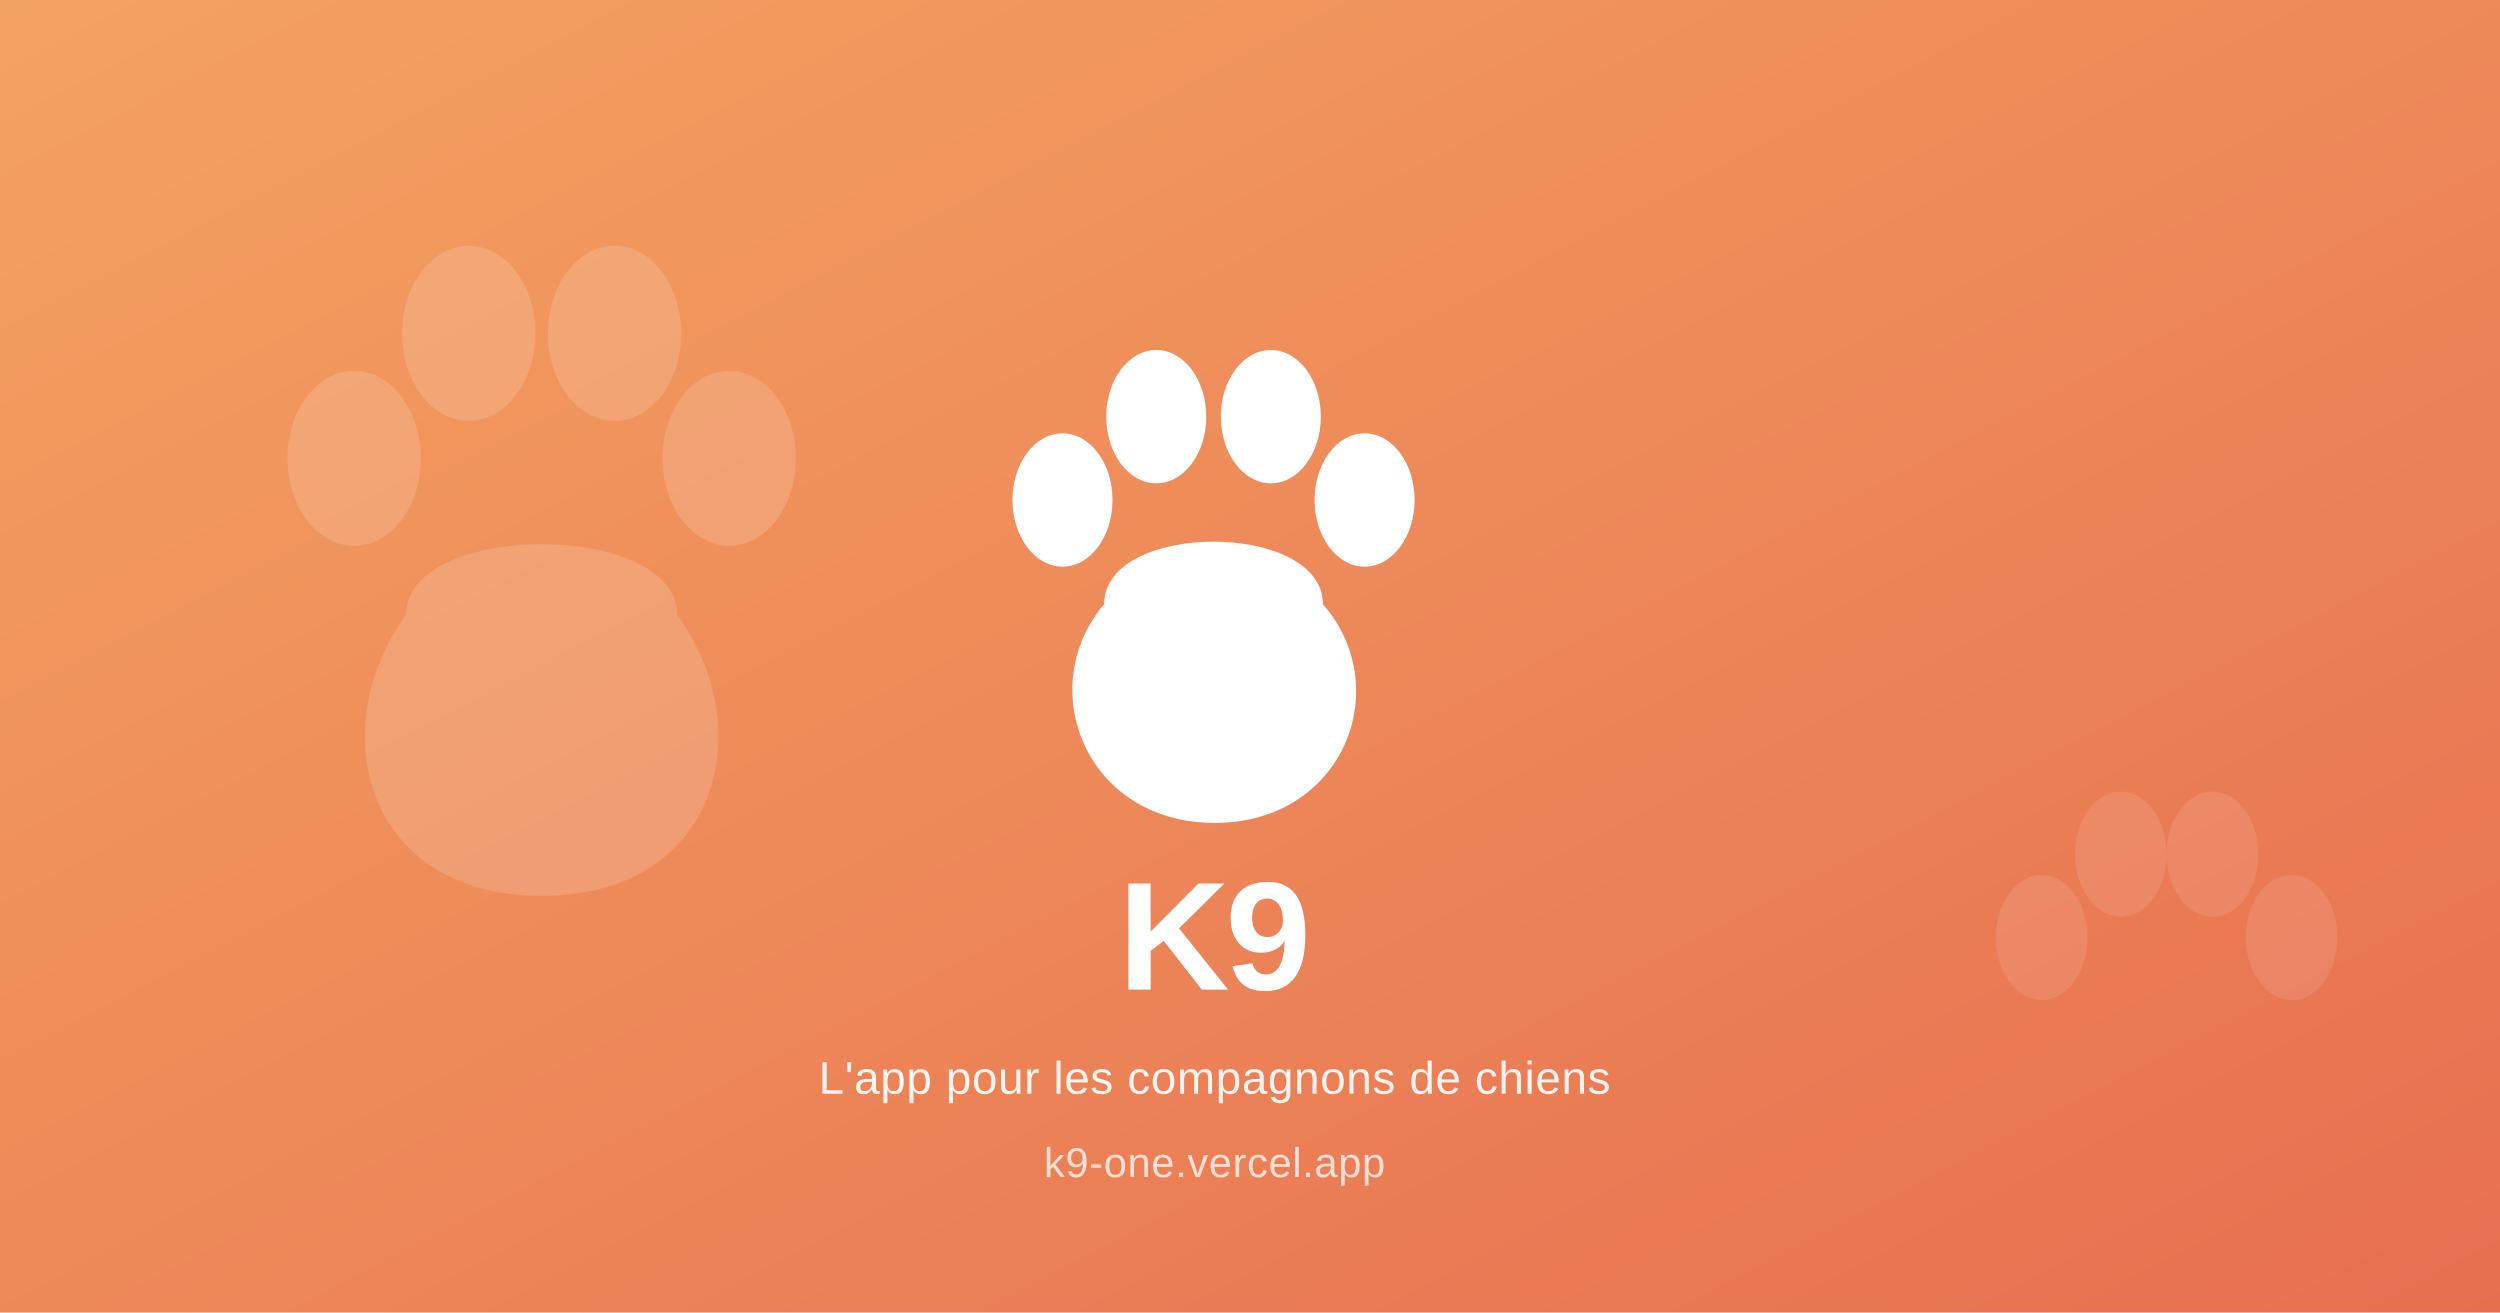
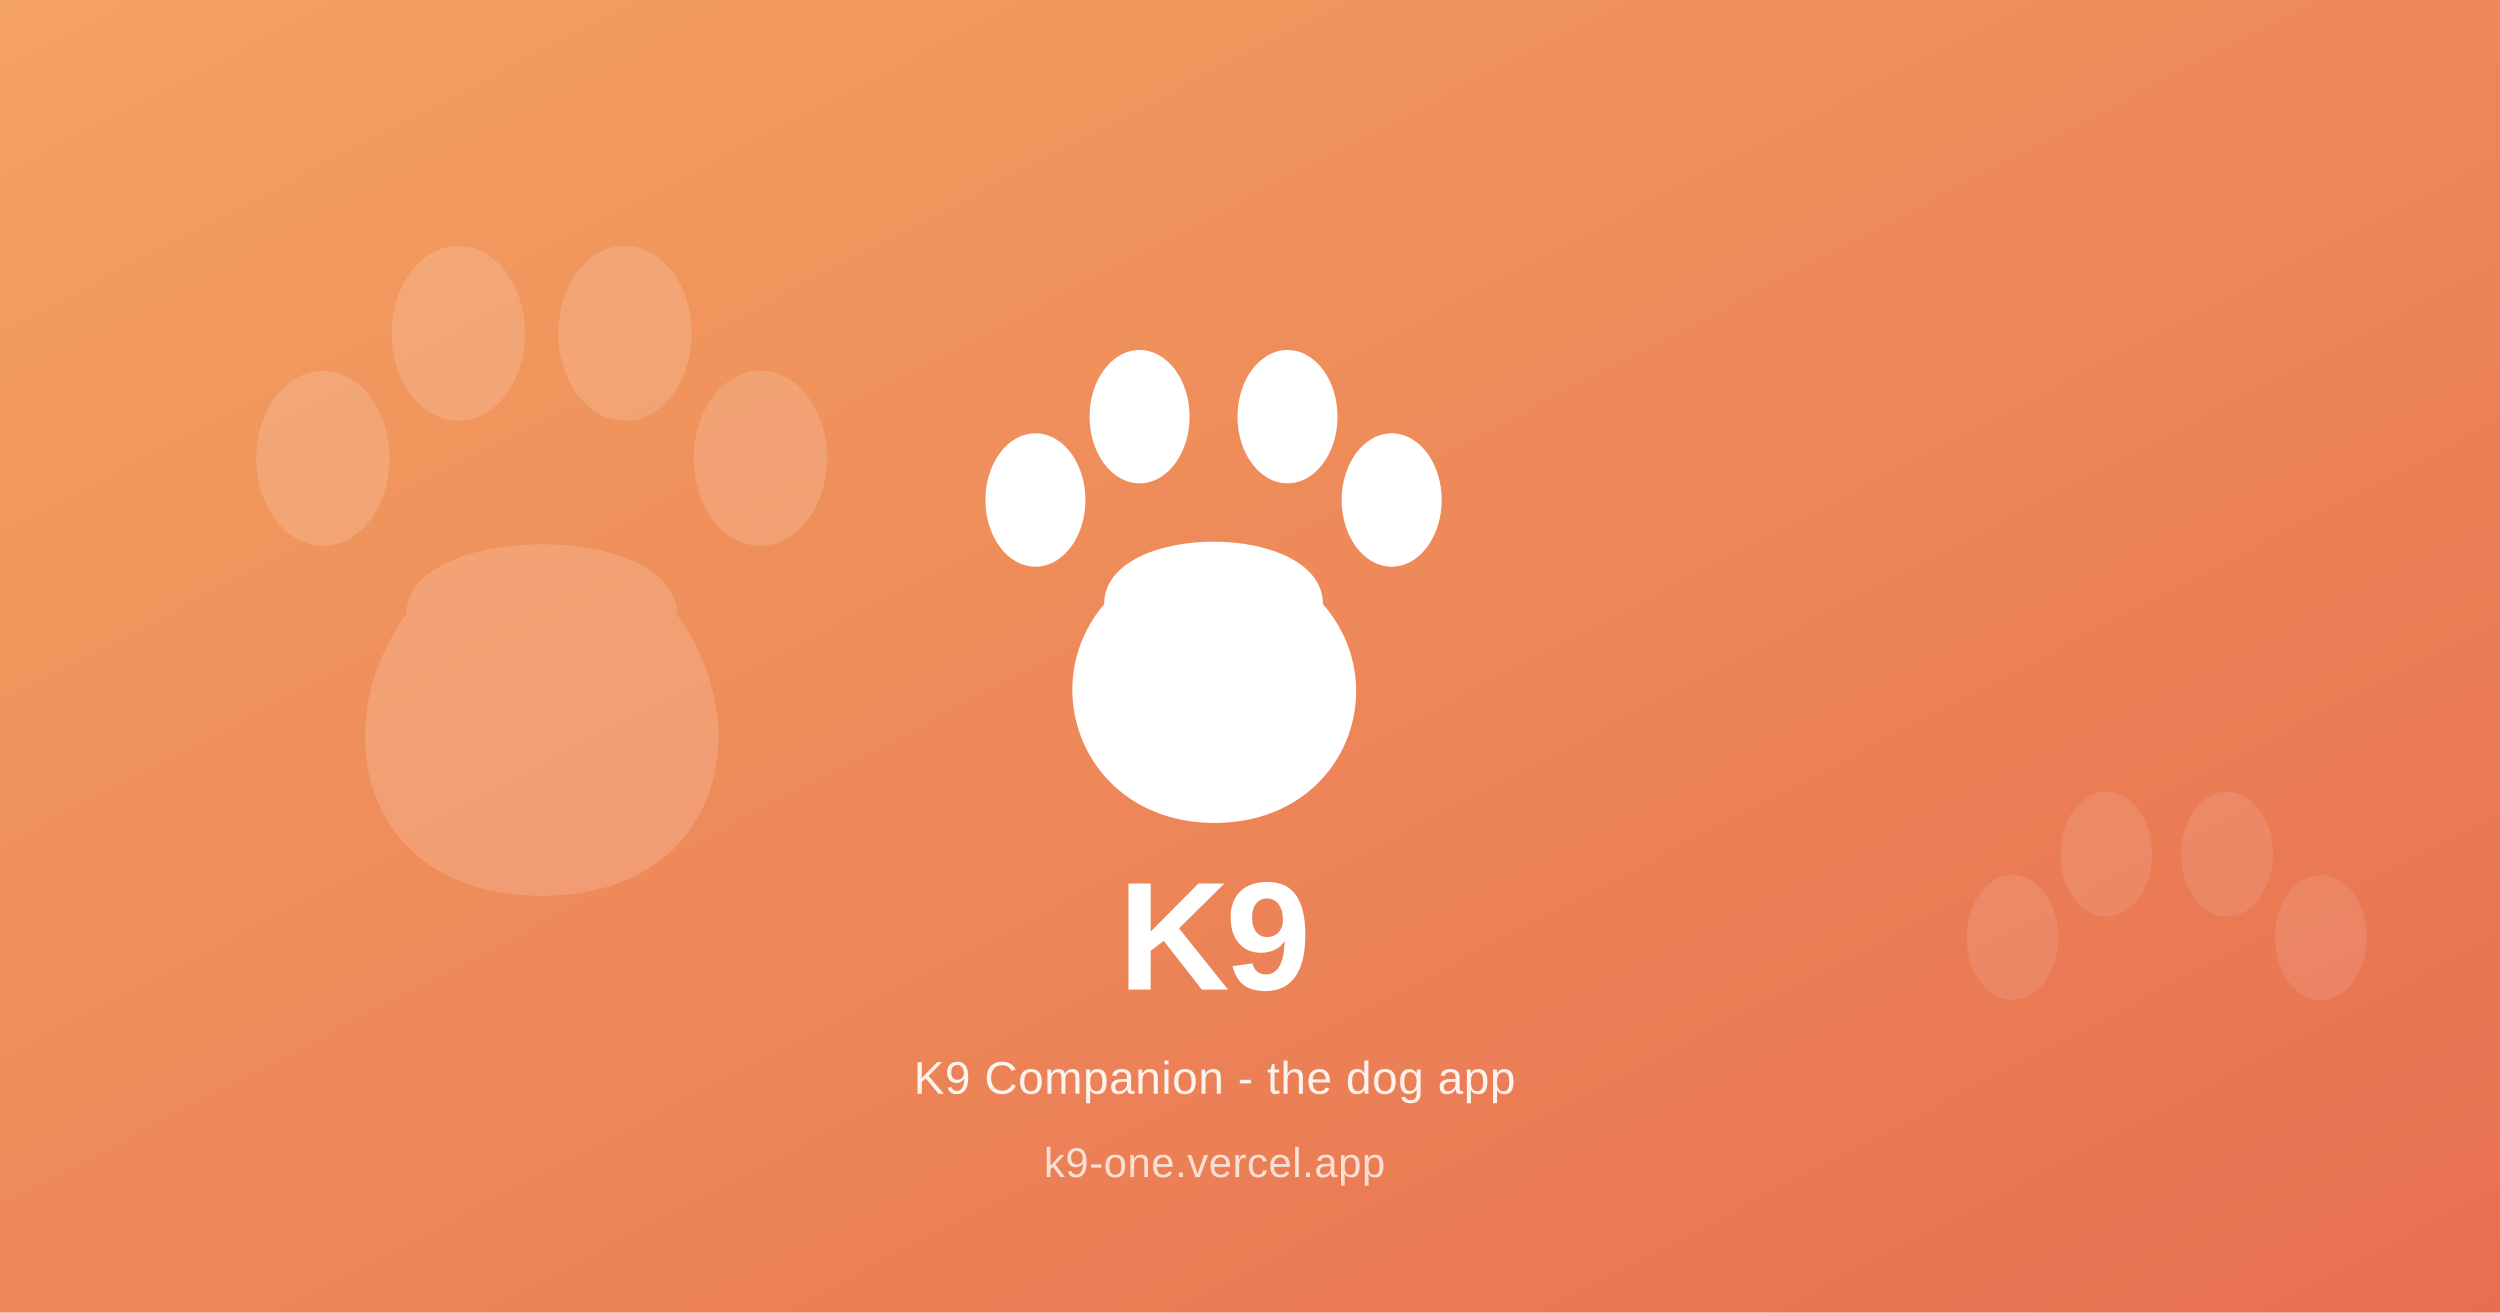
<svg xmlns="http://www.w3.org/2000/svg" viewBox="0 0 1200 630">
  <defs>
    <linearGradient id="bg" x1="0" y1="0" x2="1" y2="1">
      <stop offset="0" stop-color="#f4a261" />
      <stop offset="1" stop-color="#e76f51" />
    </linearGradient>
  </defs>
  <rect x="0" y="0" width="1200" height="630" fill="url(#bg)" />
-   <ellipse cx="170" cy="220" rx="32" ry="42" fill="#ffffff" opacity="0.15" />
-   <ellipse cx="225" cy="160" rx="32" ry="42" fill="#ffffff" opacity="0.15" />
-   <ellipse cx="295" cy="160" rx="32" ry="42" fill="#ffffff" opacity="0.15" />
-   <ellipse cx="350" cy="220" rx="32" ry="42" fill="#ffffff" opacity="0.15" />
+   <ellipse cx="155" cy="220" rx="32" ry="42" fill="#ffffff" opacity="0.15" />
+   <ellipse cx="220" cy="160" rx="32" ry="42" fill="#ffffff" opacity="0.15" />
+   <ellipse cx="300" cy="160" rx="32" ry="42" fill="#ffffff" opacity="0.15" />
+   <ellipse cx="365" cy="220" rx="32" ry="42" fill="#ffffff" opacity="0.15" />
  <path d="M195 295 C 195 250, 325 250, 325 295 C 365 350, 345 430, 260 430 C 175 430, 155 350, 195 295 Z" fill="#ffffff" opacity="0.15" />
-   <ellipse cx="980" cy="450" rx="22" ry="30" fill="#ffffff" opacity="0.10" />
-   <ellipse cx="1018" cy="410" rx="22" ry="30" fill="#ffffff" opacity="0.10" />
-   <ellipse cx="1062" cy="410" rx="22" ry="30" fill="#ffffff" opacity="0.10" />
-   <ellipse cx="1100" cy="450" rx="22" ry="30" fill="#ffffff" opacity="0.10" />
-   <ellipse cx="510" cy="240" rx="24" ry="32" fill="#ffffff" />
-   <ellipse cx="555" cy="200" rx="24" ry="32" fill="#ffffff" />
-   <ellipse cx="610" cy="200" rx="24" ry="32" fill="#ffffff" />
-   <ellipse cx="655" cy="240" rx="24" ry="32" fill="#ffffff" />
+   <ellipse cx="966" cy="450" rx="22" ry="30" fill="#ffffff" opacity="0.10" />
+   <ellipse cx="1011" cy="410" rx="22" ry="30" fill="#ffffff" opacity="0.10" />
+   <ellipse cx="1069" cy="410" rx="22" ry="30" fill="#ffffff" opacity="0.10" />
+   <ellipse cx="1114" cy="450" rx="22" ry="30" fill="#ffffff" opacity="0.10" />
+   <ellipse cx="497" cy="240" rx="24" ry="32" fill="#ffffff" />
+   <ellipse cx="547" cy="200" rx="24" ry="32" fill="#ffffff" />
+   <ellipse cx="618" cy="200" rx="24" ry="32" fill="#ffffff" />
+   <ellipse cx="668" cy="240" rx="24" ry="32" fill="#ffffff" />
  <path d="M530 290 C 530 250, 635 250, 635 290 C 670 330, 645 395, 583 395 C 521 395, 496 330, 530 290 Z" fill="#ffffff" />
  <text x="583" y="475" text-anchor="middle" font-family="-apple-system, BlinkMacSystemFont, 'Helvetica Neue', Arial, sans-serif" font-size="74" font-weight="800" fill="#ffffff" letter-spacing="-2">K9</text>
-   <text x="583" y="525" text-anchor="middle" font-family="-apple-system, BlinkMacSystemFont, 'Helvetica Neue', Arial, sans-serif" font-size="22" font-weight="500" fill="#ffffff" opacity="0.9" letter-spacing="0.3">L'app pour les compagnons de chiens</text>
+   <text x="583" y="525" text-anchor="middle" font-family="-apple-system, BlinkMacSystemFont, 'Helvetica Neue', Arial, sans-serif" font-size="22" font-weight="500" fill="#ffffff" opacity="0.9" letter-spacing="0.3">K9 Companion - the dog app</text>
  <text x="583" y="565" text-anchor="middle" font-family="-apple-system, BlinkMacSystemFont, 'Helvetica Neue', Arial, sans-serif" font-size="20" font-weight="500" fill="#ffffff" opacity="0.75" letter-spacing="0.3">k9-one.vercel.app</text>
</svg>
